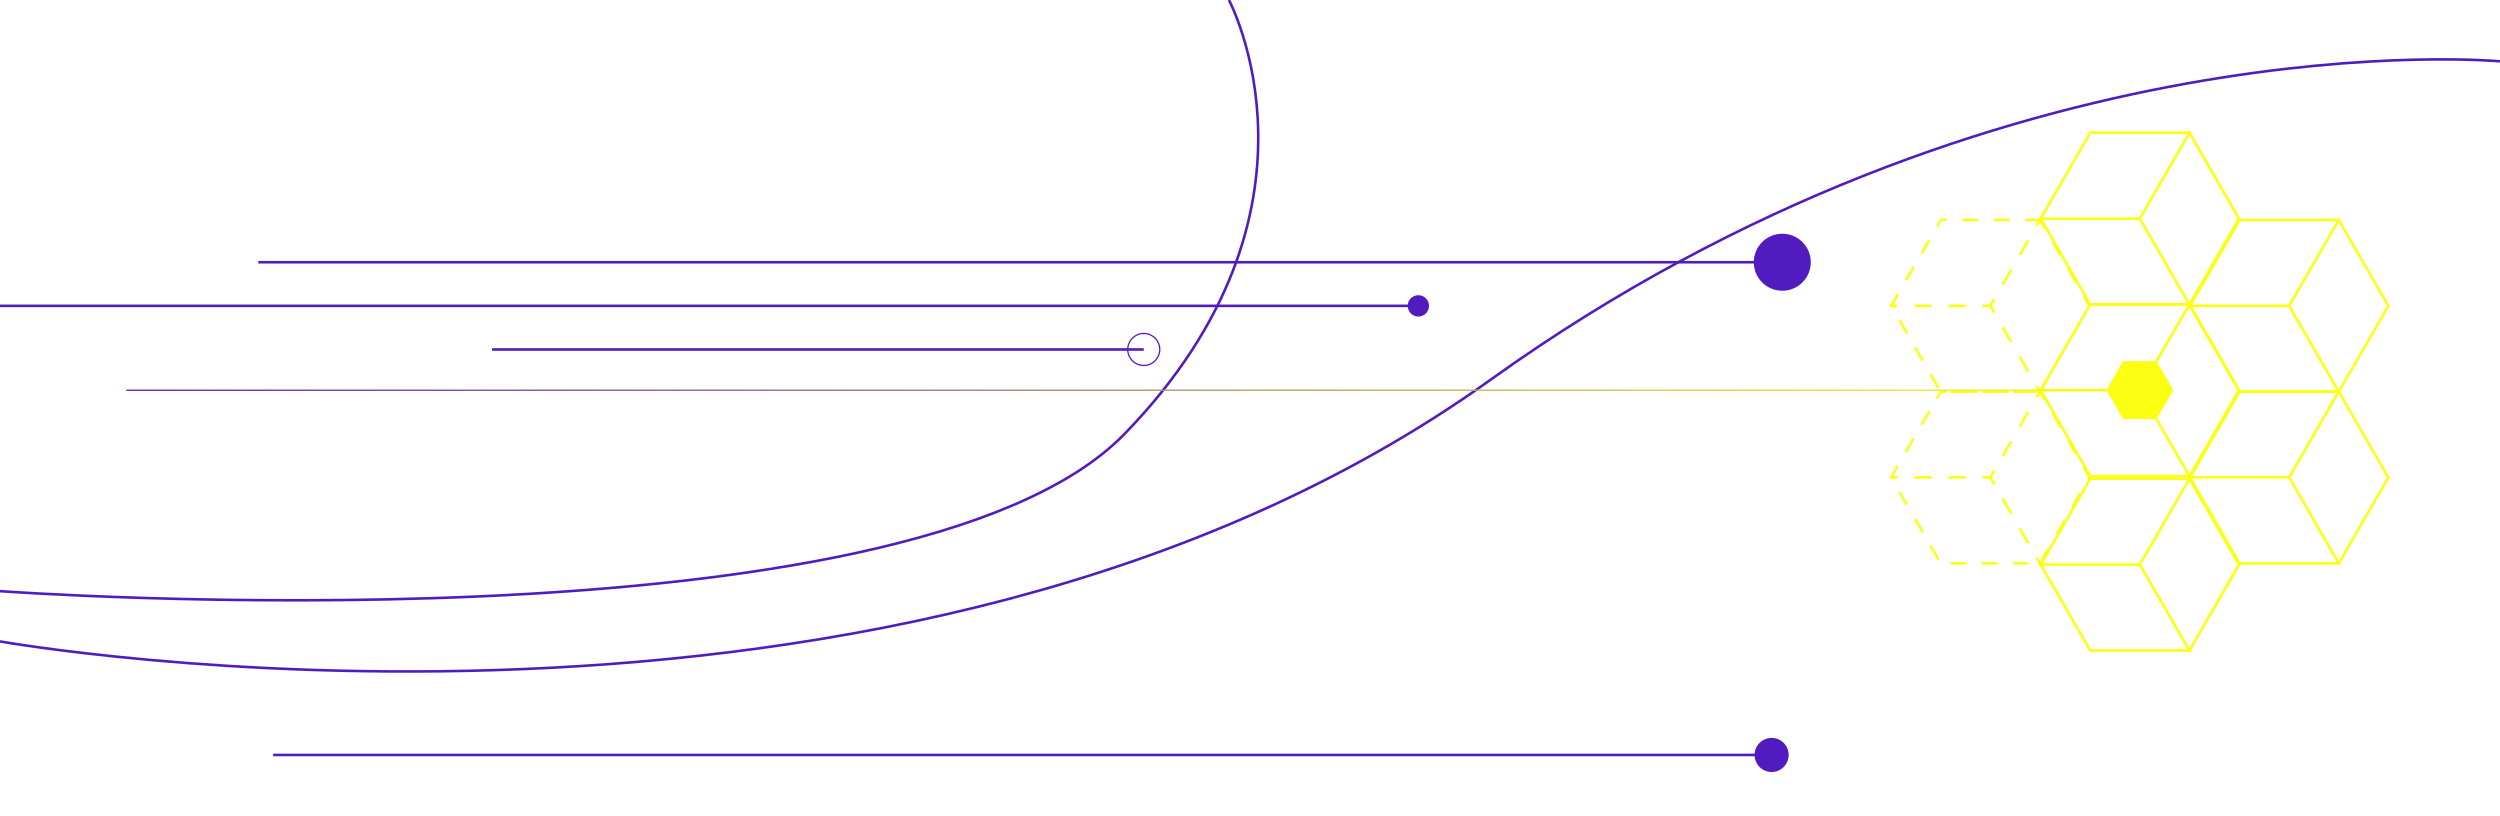
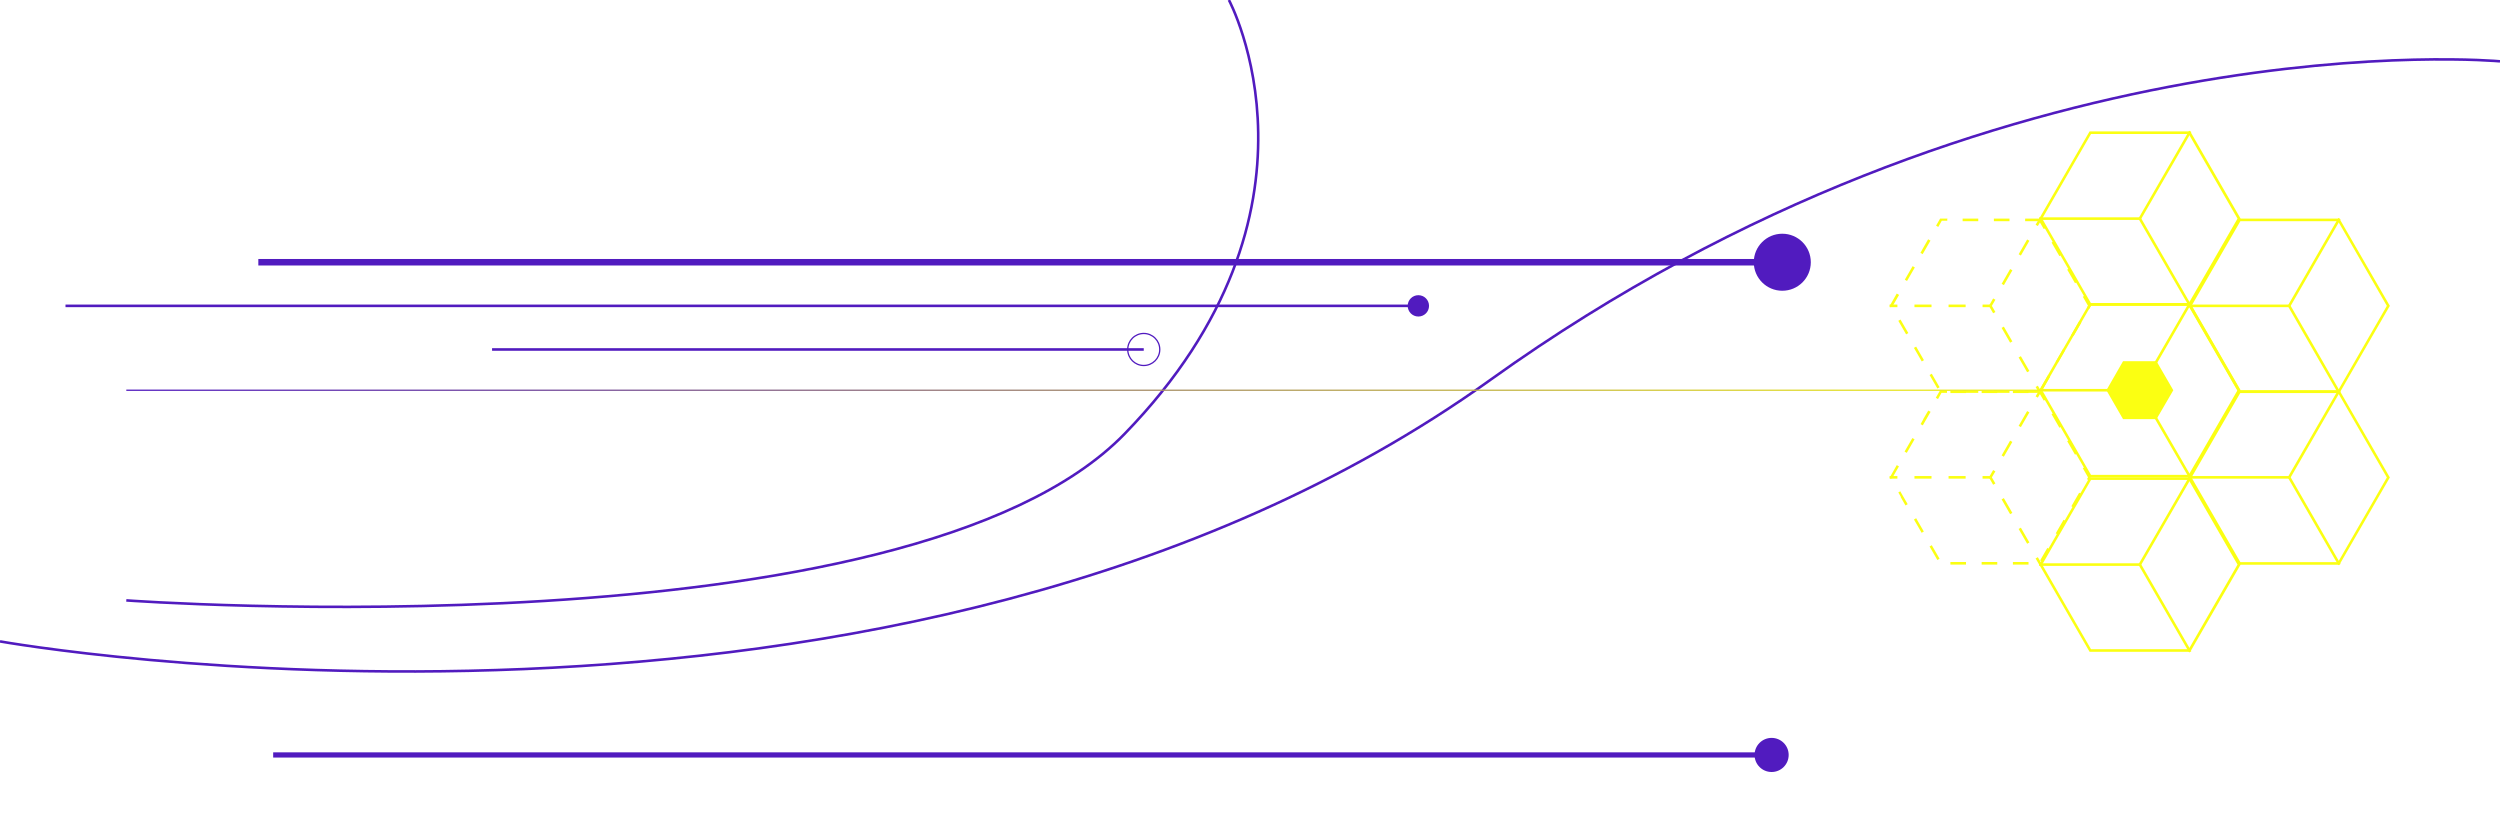
<svg xmlns="http://www.w3.org/2000/svg" id="Layer_1" version="1.1" viewBox="0 0 1920 626.1">
  <defs>
    <style>
      .st0 {
-         stroke-dasharray: 13.1 13.1;
+         fill: #fbff12;
      }

-       .st0, .st1, .st2, .st3, .st4, .st5, .st6 {
+       .st1 {
+         fill: #511bbf;
+       }
+ 
+       .st2, .st3, .st4, .st5, .st6, .st7, .st8 {
        fill: none;
        stroke-miterlimit: 10;
      }

-       .st0, .st2, .st4 {
+       .st2, .st3, .st4, .st8 {
+         stroke: #511bbf;
+       }
+ 
+       .st3 {
+         stroke-width: 4px;
+       }
+ 
+       .st4 {
+         stroke-width: 5px;
+       }
+ 
+       .st5 {
+         stroke-dasharray: 13.1 13.1;
+       }
+ 
+       .st5, .st7 {
        stroke: #fbff12;
      }

-       .st0, .st2, .st4, .st5, .st6 {
+       .st5, .st7, .st8 {
        stroke-width: 2px;
      }

-       .st7 {
-         fill: #fbff12;
-       }
- 
-       .st1 {
-         stroke: #511bbf;
-       }
- 
-       .st2 {
-         stroke-dasharray: 13.1 13.1;
-       }
- 
-       .st8 {
-         fill: #511bbf;
-       }
- 
-       .st9 {
-         fill: #511bbf;
-       }
- 
-       .st10 {
-         fill: #fbff12;
-       }
- 
-       .st3 {
+       .st6 {
        stroke: url(#linear-gradient);
      }
- 
-       .st5 {
-         stroke: #511bbf;
-       }
- 
-       .st6 {
-         stroke: #fbff12;
-       }
    </style>
-     <linearGradient id="linear-gradient" x1="97" y1="299.7" x2="1643.4" y2="299.7" gradientUnits="userSpaceOnUse">
+     <linearGradient id="linear-gradient" x1="97" y1="328.3" x2="1643.4" y2="328.3" gradientTransform="translate(0 628) scale(1 -1)" gradientUnits="userSpaceOnUse">
      <stop offset="0" stop-color="#511bbf" />
      <stop offset="1" stop-color="#fbff12" />
    </linearGradient>
  </defs>
  <g>
-     <path class="st7" d="M1543.3,167.9h-12v2h12v-2h0ZM1519.3,167.9h-12v2h12v-2h0ZM1495.3,167.9h-5.3s0,0,0,0h0s0,0,0,0h0s0,0,0,0h0s0,0,0,0h0s0,0,0,0h0s0,0,0,0h0s0,0,0,0h0s0,0,0,0h0s0,0,0,0h0s0,0,0,0h0c0,0,0,0,0,0h0c0,0,0,0,0,0l-3.1,5.4,1.7,1,2.7-4.8h4.2v-2h0ZM1480.6,184.1l-4.1,7.2s0,0,0,0h0s0,0,0,0h0s0,0,0,0h0s0,0,0,0h0s0,0,0,0h0s0,0,0,0h0s0,0,0,0h0s0,0,0,0h0s0,0,0,0h0s0,0,0,0h0s0,0,0,0h0s0,0,0,0h0s0,0,0,.1h0c-.9,1.6-1.6,2.8-1.6,2.8l1.7,1,6-10.4-1.7-1h0ZM1468.6,204.9l-5.2,9h0s0,0,0,0c0,0,0,0,0,0h0c0,0,0,0,0,0h0c0,0,0,0,0,0h0s0,0,0,0h0s0,0,0,0h0s0,0,0,0h0s0,0,0,0h0s0,0,0,0h0s0,0,0,0h0s0,0,0,0h0s0,0,0,0h0s0,0,0,0h0s0,0,0,0h0s0,0,0,0h0s0,0,0,0h0c0,0,0,.1,0,.1h0c-.3.5-.5.8-.5.8l1.7,1,6-10.4-1.7-1h0ZM1456.6,225.6l-5.3,9.3h0l.7,1.1.7-.4.4.2.4-.7h.2c0-.1,0-.3,0-.3l4.8-8.3-1.7-1h0ZM1459.6,245.4l-1.7,1,6,10.4,1.7-1-6-10.4h0ZM1471.6,266.2l-1.7,1,6,10.4,1.7-1-6-10.4h0ZM1483.6,287l-1.7,1,6,10.4,1.7-1-6-10.4h0ZM1509.9,299.9h-12v2h12v-2h0ZM1533.9,299.9h-12v2h12v-2h0ZM1557.9,299.9h-12v2h12v-2h0ZM1572.8,288.3l-6,10.4,1.7,1,6-10.4-1.7-1h0ZM1584.8,267.5l-6,10.4,1.7,1h0s0,0,0-.1h0s0,0,0-.1h0s0,0,0,0h0s0,0,0,0h0s0,0,0,0h0s0,0,0,0h0s0,0,0,0h0s0,0,0,0h0s0,0,0,0h0s0,0,0,0h0s0,0,0,0h0s0,0,0,0h0s0,0,0,0h0s0,0,0,0h0s0,0,0,0h0s0,0,0,0h0s0,0,0,0h0s0,0,0,0h0s0,0,0,0h0s0,0,0,0h0s0,0,0,0h0s0,0,0,0h0s0,0,0,0h0s0,0,0,0h0s0,0,0,0h0s0,0,0,0h0s0,0,0,0h0s0,0,0,0h0s0,0,0,0h0s0,0,0,0h0s0,0,0,0h0c0,0,0,0,0,0,0,0,0,0,0,0h0s0,0,0,0h0s0,0,0,0v-.2c0,0,0,0,0,0l5.3-9.2-1.7-1h0ZM1596.8,246.7l-6,10.4,1.7,1,6-10.4-1.7-1h0ZM1601.3,226.9l-1.7,1,4,7-.8,1.4,1.7,1,1.4-2.4h0l-4.6-8h0ZM1589.3,206.1l-1.7,1,6,10.4,1.7-1s-5.3-9.1-5.9-10.3h0s0,0,0,0h0s0,0,0,0h0s0,0,0,0h0s0,0,0,0h0s0,0,0,0h0s0,0,0,0h0s0,0,0,0h0ZM1577.3,185.3l-1.7,1,6,10.4,1.7-1-6-10.4h0ZM1567.3,167.9h-12v2h10.8l3.5,6,1.7-1-4-7h0Z" />
+     <path class="st0" d="M1543.3,167.9h-12v2h12v-2h0ZM1519.3,167.9h-12v2h12v-2h0ZM1495.3,167.9h-5.3l-3.1,5.4,1.7,1,2.7-4.8h4.2v-2h0l-.2.4ZM1480.6,184.1l-4.1,7.2h0c-.9,1.7-1.6,2.9-1.6,2.9l1.7,1,6-10.4-1.7-1h0l-.3.3ZM1468.6,204.9l-5.2,9h0c-.3.6-.5.9-.5.9l1.7,1,6-10.4-1.7-1h0l-.3.5ZM1456.6,225.6l-5.3,9.3h0l.7,1.1.7-.4.4.2.4-.7h.2v-.3l4.8-8.3-1.7-1h-.2ZM1459.6,245.4l-1.7,1,6,10.4,1.7-1-6-10.4h0ZM1471.6,266.2l-1.7,1,6,10.4,1.7-1-6-10.4h0ZM1483.6,287l-1.7,1,6,10.4,1.7-1-6-10.4h0ZM1509.9,299.9h-12v2h12v-2h0ZM1533.9,299.9h-12v2h12v-2h0ZM1557.9,299.9h-12v2h12v-2h0ZM1572.8,288.3l-6,10.4,1.7,1,6-10.4-1.7-1h0ZM1584.8,267.5l-6,10.4,1.7,1h0v-.2h0v-.2h0l5.3-9.2-1.7-1h0l.7-.8ZM1596.8,246.7l-6,10.4,1.7,1,6-10.4-1.7-1h0ZM1601.3,226.9l-1.7,1,4,7-.8,1.4,1.7,1,1.4-2.4h0l-4.6-8h0ZM1589.3,206.1l-1.7,1,6,10.4,1.7-1s-5.3-9.1-5.9-10.3h0ZM1577.3,185.3l-1.7,1,6,10.4,1.7-1-6-10.4h0ZM1567.3,167.9h-12v2h10.8l3.5,6,1.7-1-4-7h0Z" />
    <g>
-       <line class="st4" x1="1451.2" y1="234.9" x2="1457.2" y2="234.9" />
-       <line class="st2" x1="1470.3" y1="234.9" x2="1516.1" y2="234.9" />
-       <line class="st4" x1="1522.6" y1="234.9" x2="1528.6" y2="234.9" />
+       <line class="st7" x1="1451.2" y1="234.9" x2="1457.2" y2="234.9" />
+       <line class="st5" x1="1470.3" y1="234.9" x2="1516.1" y2="234.9" />
+       <line class="st7" x1="1522.6" y1="234.9" x2="1528.6" y2="234.9" />
    </g>
    <g>
-       <line class="st4" x1="1567.2" y1="167.9" x2="1564.2" y2="173.1" />
-       <line class="st0" x1="1557.7" y1="184.4" x2="1534.9" y2="224.1" />
-       <line class="st4" x1="1531.6" y1="229.7" x2="1528.6" y2="234.9" />
+       <line class="st7" x1="1567.2" y1="167.9" x2="1564.2" y2="173.1" />
+       <line class="st5" x1="1557.7" y1="184.4" x2="1534.9" y2="224.1" />
+       <line class="st7" x1="1531.6" y1="229.7" x2="1528.6" y2="234.9" />
    </g>
    <g>
-       <line class="st4" x1="1567.2" y1="301.9" x2="1564.2" y2="296.7" />
-       <line class="st0" x1="1557.7" y1="285.4" x2="1534.9" y2="245.8" />
-       <line class="st4" x1="1531.6" y1="240.1" x2="1528.6" y2="234.9" />
+       <line class="st7" x1="1567.2" y1="301.9" x2="1564.2" y2="296.7" />
+       <line class="st5" x1="1557.7" y1="285.4" x2="1534.9" y2="245.8" />
+       <line class="st7" x1="1531.6" y1="240.1" x2="1528.6" y2="234.9" />
    </g>
  </g>
  <g>
-     <path class="st7" d="M1680.9,102.9l37.5,65-37.5,65h-75l-37.5-65,37.5-65h75M1682.1,100.9h-77.3l-38.7,67,38.7,67h77.3l38.7-67-38.7-67h0Z" />
-     <line class="st4" x1="1566" y1="167.9" x2="1643.4" y2="167.9" />
-     <line class="st4" x1="1682.1" y1="100.9" x2="1643.4" y2="167.9" />
-     <line class="st4" x1="1682.1" y1="234.9" x2="1643.4" y2="167.9" />
+     <path class="st0" d="M1680.9,102.9l37.5,65-37.5,65h-75l-37.5-65,37.5-65h75M1682.1,100.9h-77.3l-38.7,67,38.7,67h77.3l38.7-67-38.7-67h0Z" />
+     <line class="st7" x1="1566" y1="167.9" x2="1643.4" y2="167.9" />
+     <line class="st7" x1="1682.1" y1="100.9" x2="1643.4" y2="167.9" />
+     <line class="st7" x1="1682.1" y1="234.9" x2="1643.4" y2="167.9" />
  </g>
  <g>
-     <path class="st10" d="M1680.9,234.7l37.5,65-37.5,65h-75l-37.5-65,37.5-65h75M1682.1,232.7h-77.3l-38.7,67,38.7,67h77.3l38.7-67-38.7-67h0Z" />
-     <line class="st6" x1="1566" y1="299.7" x2="1643.4" y2="299.7" />
-     <line class="st6" x1="1682.1" y1="232.7" x2="1643.4" y2="299.7" />
-     <line class="st6" x1="1682.1" y1="366.6" x2="1643.4" y2="299.7" />
+     <path class="st0" d="M1680.9,234.7l37.5,65-37.5,65h-75l-37.5-65,37.5-65h75M1682.1,232.7h-77.3l-38.7,67,38.7,67h77.3l38.7-67-38.7-67h0Z" />
+     <line class="st7" x1="1566" y1="299.7" x2="1643.4" y2="299.7" />
+     <line class="st7" x1="1682.1" y1="232.7" x2="1643.4" y2="299.7" />
+     <line class="st7" x1="1682.1" y1="366.6" x2="1643.4" y2="299.7" />
  </g>
  <g>
-     <path class="st7" d="M1543.3,299.7h-12v2h12v-2h0ZM1519.3,299.7h-12v2h12v-2h0ZM1495.3,299.7h-5.3l-3.3,5.8,1.7,1,2.7-4.8h4.2v-2h0ZM1480.6,315.8s-1.9,3.3-3.6,6.2h0c0,0,0,.2-.1.2h0s0,0,0,.1h0s0,0,0,0h0s0,0,0,0h0s0,0,0,0h0s0,0,0,0h0s0,0,0,0h0s0,0,0,0h0s0,0,0,0h0c0,0,0,0,0,0h0s0,0,0,0h0s0,0,0,0h0s0,0,0,0l-2,3.4,1.7,1,6-10.4-1.7-1h0ZM1468.6,336.6l-1.8,3.1s0,0,0,0h0s0,0,0,0h0s0,0,0,0h0s0,0,0,0h0s0,0,0,0h0s0,0,0,0h0c-1.8,3.1-4.1,7.1-4.1,7.1l1.7,1,6-10.4-1.7-1h0ZM1456.6,357.4l-5.3,9.3h0s0,0,0,0h0s0,0,0,0h0s0,0,0,0h0s0,0,0,0h0s0,0,0,0h0s0,0,0,0h0s0,0,0,0h0s0,0,0,0h0s0,0,0,0h0s0,0,0,0h0s0,0,0,0h0s0,0,0,0h0s0,0,0,0h0s0,0,0,0h0s0,0,0,0h0s0,0,0,0h0s0,0,0,0h0s0,0,0,0h0s0,0,0,0h0s0,0,0,0h0s0,0,0,0l.6,1,.7-.4.4.2.4-.7h.2c0-.1,0-.3,0-.3l4.8-8.3-1.7-1h0ZM1459.6,377.2l-1.7,1s.8,1.5,1.9,3.3h0c0,0,0,.2.1.2h0c0,0,0,.2.1.2h0s0,0,0,0h0s0,0,0,0h0s0,0,0,0h0s0,0,0,0h0s0,0,0,0h0s0,0,0,0h0s0,0,0,0h0s0,0,0,0h0s0,0,0,0h0s0,0,0,0h0s0,0,0,0l3.6,6.3,1.7-1-6-10.4h0ZM1471.6,398l-1.7,1,3.5,6s0,0,0,0h0s0,0,0,0h0s0,0,0,0h0s0,0,0,0h0c1.3,2.2,2.4,4.2,2.4,4.2l1.7-1-6-10.4h0ZM1483.6,418.7l-1.7,1,6,10.4,1.7-1-6-10.4h0ZM1509.9,431.6h-12v2h12v-2h0ZM1533.9,431.6h-12v2h12v-2h0ZM1557.9,431.6h-12v2h12v-2h0ZM1572.8,420l-6,10.4,1.7,1s1.4-2.4,2.9-5h0s0,0,0-.1h0s0,0,0,0h0s0,0,0,0h0s0,0,0,0h0c0,0,0,0,0,0h0s0,0,0,0h0s0,0,0,0h0s0,0,0,0h0s0,0,0,0h0s0,0,0,0h0s0,0,0,0h0s0,0,0,0h0s0,0,0,0h0s0,0,0,0h0s0,0,0,0h0s0,0,0,0h0s0,0,0,0h0s0,0,0,0h0s0,0,0,0h0s0,0,0,0h0s0,0,0,0h0c0,0,0,0,0-.1h0s0,0,0,0h0s0,0,0,0h0s0,0,0,0h0s0,0,0,0h0s0,0,0,0h0s0,0,0,0h0s0,0,0,0h0s0,0,0,0h0s0,0,0,0h0c0,0,0,0,0,0l2.6-4.4-1.7-1h0ZM1584.8,399.2l-6,10.4,1.7,1,6-10.4-1.7-1h0ZM1596.8,378.4l-6,10.4,1.7,1,6-10.4-1.7-1h0ZM1601.3,358.6l-1.7,1,4,7-.8,1.4,1.7,1,1.1-1.9s0,0,0,0h0s0,0,0,0h0q0,0,0,0h0s0,0,0,0h0s0,0,0,0h0s0,0,0,0c0,0,0,0,0,0h0s0,0,0,0h0s0,0,0,0h0s0,0,0,0h0s0,0,0,0h0s0,0,0-.1h0c0,0,0-.1,0-.1h0s0,0,0,0h0s0,0,0,0h0s0,0,0,0h0s0,0,0,0h0s0,0,0,0h0s0,0,0,0h0s0,0,0,0h0s0,0,0,0h0s0,0,0,0h0s0,0,0,0h0s0,0,0,0h0s0,0,0,0h0s0,0,0,0h0s0,0,0,0h0s0,0,0,0h0s0,0,0,0h0s0,0,0,0h0s0,0,0,0h0s0,0,0,0h0s0,0,0,0h0s0,0,0,0h0s0,0,0,0h0s0,0,0,0h0s0,0,0,0h0s0,0,0,0h0s0,0,0,0h0s0,0,0,0l-4.3-7.5h0ZM1589.3,337.8l-1.7,1,6,10.4,1.7-1s-4-6.9-5.4-9.4h0c0,0,0-.2-.1-.2h0s0,0,0,0h0s0,0,0,0h0s0,0,0,0h0s0,0,0,0h0s0,0,0,0h0s0,0,0,0h0s0,0,0,0h0s0,0,0,0h0s0,0,0,0h0s0,0,0,0h0s0,0,0,0h0s0,0,0,0h0s0,0,0,0h0s0,0,0,0h0s0,0,0,0h0s0,0,0,0h0c0,0,0,0,0,0h0s0,0,0,0h0s0,0,0,0h0s0,0,0,0h0s0,0,0,0h0s0,0,0,0h0s0,0,0,0h0c0,0,0,0,0,0h0s0,0,0,0h0s0,0,0,0v-.2h-.1ZM1577.3,317.1l-1.7,1,6,10.4,1.7-1s-2.3-4-4-7h0s0,0,0,0h0s0,0,0,0h0s0,0,0,0h0s0,0,0,0l-1.9-3.3h0ZM1567.3,299.7h-12v2h10.8l3.5,6,1.7-1-3.9-6.8s0,0,0,0h0s0,0,0,0h0s0,0,0,0h0s0,0,0,0c0,0,0,0,0,0h0s0,0,0,0h0s0,0,0,0h0s0,0,0,0h0s0,0,0,0h0s0,0,0,0h0s0,0,0,0h0s0,0,0,0h0s0,0,0,0h0c0,0,0,0,0,0h0Z" />
+     <path class="st0" d="M1543.3,299.7h-12v2h12v-2h0ZM1519.3,299.7h-12v2h12v-2h0ZM1495.3,299.7h-5.3l-3.3,5.8,1.7,1,2.7-4.8h4.2v-2h0ZM1480.6,315.8s-1.9,3.3-3.6,6.2h0s0,.2,0,.2h0c0,.1-2,3.5-2,3.5l1.7,1,6-10.4-1.7-1h0l-.3.5ZM1468.6,336.6l-1.8,3.1h0c-1.8,3.1-4.1,7.1-4.1,7.1l1.7,1,6-10.4-1.7-1h0v.2ZM1456.6,357.4l-5.3,9.3h0l.6,1,.7-.4.4.2.4-.7h.2v-.3l4.8-8.3-1.7-1h0v.2ZM1459.6,377.2l-1.7,1s.8,1.5,1.9,3.3h0s0,.2,0,.2h0s0,.2,0,.2h0l3.6,6.3,1.7-1-6-10.4h0l.3.4ZM1471.6,398l-1.7,1,3.5,6h0c1.3,2.2,2.4,4.2,2.4,4.2l1.7-1-6-10.4h0v.2ZM1483.6,418.7l-1.7,1,6,10.4,1.7-1-6-10.4h0ZM1509.9,431.6h-12v2h12v-2h0ZM1533.9,431.6h-12v2h12v-2h0ZM1557.9,431.6h-12v2h12v-2h0ZM1572.8,420l-6,10.4,1.7,1s1.4-2.4,2.9-5h0v-.2h0l2.6-4.4-1.7-1h0l.5-.8ZM1584.8,399.2l-6,10.4,1.7,1,6-10.4-1.7-1h0ZM1596.8,378.4l-6,10.4,1.7,1,6-10.4-1.7-1h0ZM1601.3,358.6l-1.7,1,4,7-.8,1.4,1.7,1,1.1-1.9h0v-.2h0l-4.3-7.5h0v-.8ZM1589.3,337.8l-1.7,1,6,10.4,1.7-1s-4-6.9-5.4-9.4h0s0-.2,0-.2h0v-.2h0l-.4-.6ZM1577.3,317.1l-1.7,1,6,10.4,1.7-1s-2.3-4-4-7h0l-1.9-3.3h0ZM1567.3,299.7h-12v2h10.8l3.5,6,1.7-1-3.9-6.8h0v-.2Z" />
    <g>
-       <line class="st4" x1="1451.2" y1="366.6" x2="1457.2" y2="366.6" />
-       <line class="st2" x1="1470.3" y1="366.6" x2="1516.1" y2="366.6" />
-       <line class="st4" x1="1522.6" y1="366.6" x2="1528.6" y2="366.6" />
+       <line class="st7" x1="1451.2" y1="366.6" x2="1457.2" y2="366.6" />
+       <line class="st5" x1="1470.3" y1="366.6" x2="1516.1" y2="366.6" />
+       <line class="st7" x1="1522.6" y1="366.6" x2="1528.6" y2="366.6" />
    </g>
    <g>
-       <line class="st4" x1="1567.2" y1="299.7" x2="1564.2" y2="304.9" />
-       <line class="st0" x1="1557.7" y1="316.2" x2="1534.9" y2="355.8" />
-       <line class="st4" x1="1531.6" y1="361.5" x2="1528.6" y2="366.6" />
+       <line class="st7" x1="1567.2" y1="299.7" x2="1564.2" y2="304.9" />
+       <line class="st5" x1="1557.7" y1="316.2" x2="1534.9" y2="355.8" />
+       <line class="st7" x1="1531.6" y1="361.5" x2="1528.6" y2="366.6" />
    </g>
    <g>
-       <line class="st4" x1="1567.2" y1="433.6" x2="1564.2" y2="428.4" />
-       <line class="st0" x1="1557.7" y1="417.1" x2="1534.9" y2="377.5" />
-       <line class="st4" x1="1531.6" y1="371.8" x2="1528.6" y2="366.6" />
+       <line class="st7" x1="1567.2" y1="433.6" x2="1564.2" y2="428.4" />
+       <line class="st5" x1="1557.7" y1="417.1" x2="1534.9" y2="377.5" />
+       <line class="st7" x1="1531.6" y1="371.8" x2="1528.6" y2="366.6" />
    </g>
  </g>
  <g>
-     <path class="st7" d="M1680.9,368.6l37.5,65-37.5,65h-75l-37.5-65,37.5-65h75M1682.1,366.6h-77.3l-38.7,67,38.7,67h77.3l38.7-67-38.7-67h0Z" />
-     <line class="st4" x1="1566" y1="433.6" x2="1643.4" y2="433.6" />
-     <line class="st4" x1="1682.1" y1="366.6" x2="1643.4" y2="433.6" />
-     <line class="st4" x1="1682.1" y1="500.6" x2="1643.4" y2="433.6" />
+     <path class="st0" d="M1680.9,368.6l37.5,65-37.5,65h-75l-37.5-65,37.5-65h75M1682.1,366.6h-77.3l-38.7,67,38.7,67h77.3l38.7-67-38.7-67h0Z" />
+     <line class="st7" x1="1566" y1="433.6" x2="1643.4" y2="433.6" />
+     <line class="st7" x1="1682.1" y1="366.6" x2="1643.4" y2="433.6" />
+     <line class="st7" x1="1682.1" y1="500.6" x2="1643.4" y2="433.6" />
  </g>
  <g>
-     <path class="st7" d="M1795.6,169.9l37.5,65-37.5,65h-75l-37.5-65,37.5-65h75M1796.7,167.9h-77.3l-38.7,67,38.7,67h77.3l38.7-67-38.7-67h0Z" />
-     <line class="st4" x1="1680.7" y1="234.9" x2="1758.1" y2="234.9" />
-     <line class="st4" x1="1796.7" y1="167.9" x2="1758.1" y2="234.9" />
-     <line class="st4" x1="1796.7" y1="301.9" x2="1758.1" y2="234.9" />
+     <path class="st0" d="M1795.6,169.9l37.5,65-37.5,65h-75l-37.5-65,37.5-65h75M1796.7,167.9h-77.3l-38.7,67,38.7,67h77.3l38.7-67-38.7-67h0Z" />
+     <line class="st7" x1="1680.7" y1="234.9" x2="1758.1" y2="234.9" />
+     <line class="st7" x1="1796.7" y1="167.9" x2="1758.1" y2="234.9" />
+     <line class="st7" x1="1796.7" y1="301.9" x2="1758.1" y2="234.9" />
  </g>
  <g>
-     <path class="st7" d="M1795.6,301.7l37.5,65-37.5,65h-75l-37.5-65,37.5-65h75M1796.7,299.7h-77.3l-38.7,67,38.7,67h77.3l38.7-67-38.7-67h0Z" />
-     <line class="st4" x1="1680.7" y1="366.6" x2="1758.1" y2="366.6" />
-     <line class="st4" x1="1796.7" y1="299.7" x2="1758.1" y2="366.6" />
-     <line class="st4" x1="1796.7" y1="433.6" x2="1758.1" y2="366.6" />
+     <path class="st0" d="M1795.6,301.7l37.5,65-37.5,65h-75l-37.5-65,37.5-65h75M1796.7,299.7h-77.3l-38.7,67,38.7,67h77.3l38.7-67-38.7-67h0Z" />
+     <line class="st7" x1="1680.7" y1="366.6" x2="1758.1" y2="366.6" />
+     <line class="st7" x1="1796.7" y1="299.7" x2="1758.1" y2="366.6" />
+     <line class="st7" x1="1796.7" y1="433.6" x2="1758.1" y2="366.6" />
  </g>
-   <line class="st5" x1="198.4" y1="201.4" x2="1368.8" y2="201.4" />
-   <line class="st5" y1="234.9" x2="1089.3" y2="234.9" />
-   <line class="st5" x1="377.9" y1="268.4" x2="878.4" y2="268.4" />
-   <line class="st5" x1="209.8" y1="579.8" x2="1360.6" y2="579.8" />
-   <path class="st5" d="M0,492.6s692,123.6,1144.8-201C1536.3,11.1,1920,47.1,1920,47.1" />
-   <path class="st5" d="M0,454s696.9,50.9,863.7-120.8S943.8,0,943.8,0" />
-   <circle class="st9" cx="1368.8" cy="201.4" r="21.9" />
-   <circle class="st8" cx="1089.3" cy="234.9" r="8.2" />
-   <circle class="st8" cx="1360.6" cy="579.8" r="13.1" />
-   <line class="st3" x1="1643.4" y1="299.7" x2="97" y2="299.7" />
-   <polygon class="st10" points="1656.2 277.4 1630.5 277.4 1617.7 299.7 1630.5 321.9 1656.2 321.9 1669.1 299.7 1656.2 277.4" />
-   <circle class="st1" cx="878.4" cy="268.4" r="12.3" />
+   <line class="st4" x1="198.4" y1="201.4" x2="1368.8" y2="201.4" />
+   <line class="st8" x1="50.3" y1="234.9" x2="1089.3" y2="234.9" />
+   <line class="st8" x1="377.9" y1="268.4" x2="878.4" y2="268.4" />
+   <line class="st3" x1="209.8" y1="579.8" x2="1360.6" y2="579.8" />
+   <path class="st8" d="M0,492.6s692,123.6,1144.8-201C1536.3,11.1,1920,47.1,1920,47.1" />
+   <path class="st8" d="M97,461.1s599.9,43.8,766.7-127.9S943.8,0,943.8,0" />
+   <circle class="st1" cx="1368.8" cy="201.4" r="21.9" />
+   <circle class="st1" cx="1089.3" cy="234.9" r="8.2" />
+   <circle class="st1" cx="1360.6" cy="579.8" r="13.1" />
+   <line class="st6" x1="1643.4" y1="299.7" x2="97" y2="299.7" />
+   <polygon class="st0" points="1656.2 277.4 1630.5 277.4 1617.7 299.7 1630.5 321.9 1656.2 321.9 1669.1 299.7 1656.2 277.4" />
+   <circle class="st2" cx="878.4" cy="268.4" r="12.3" />
</svg>
